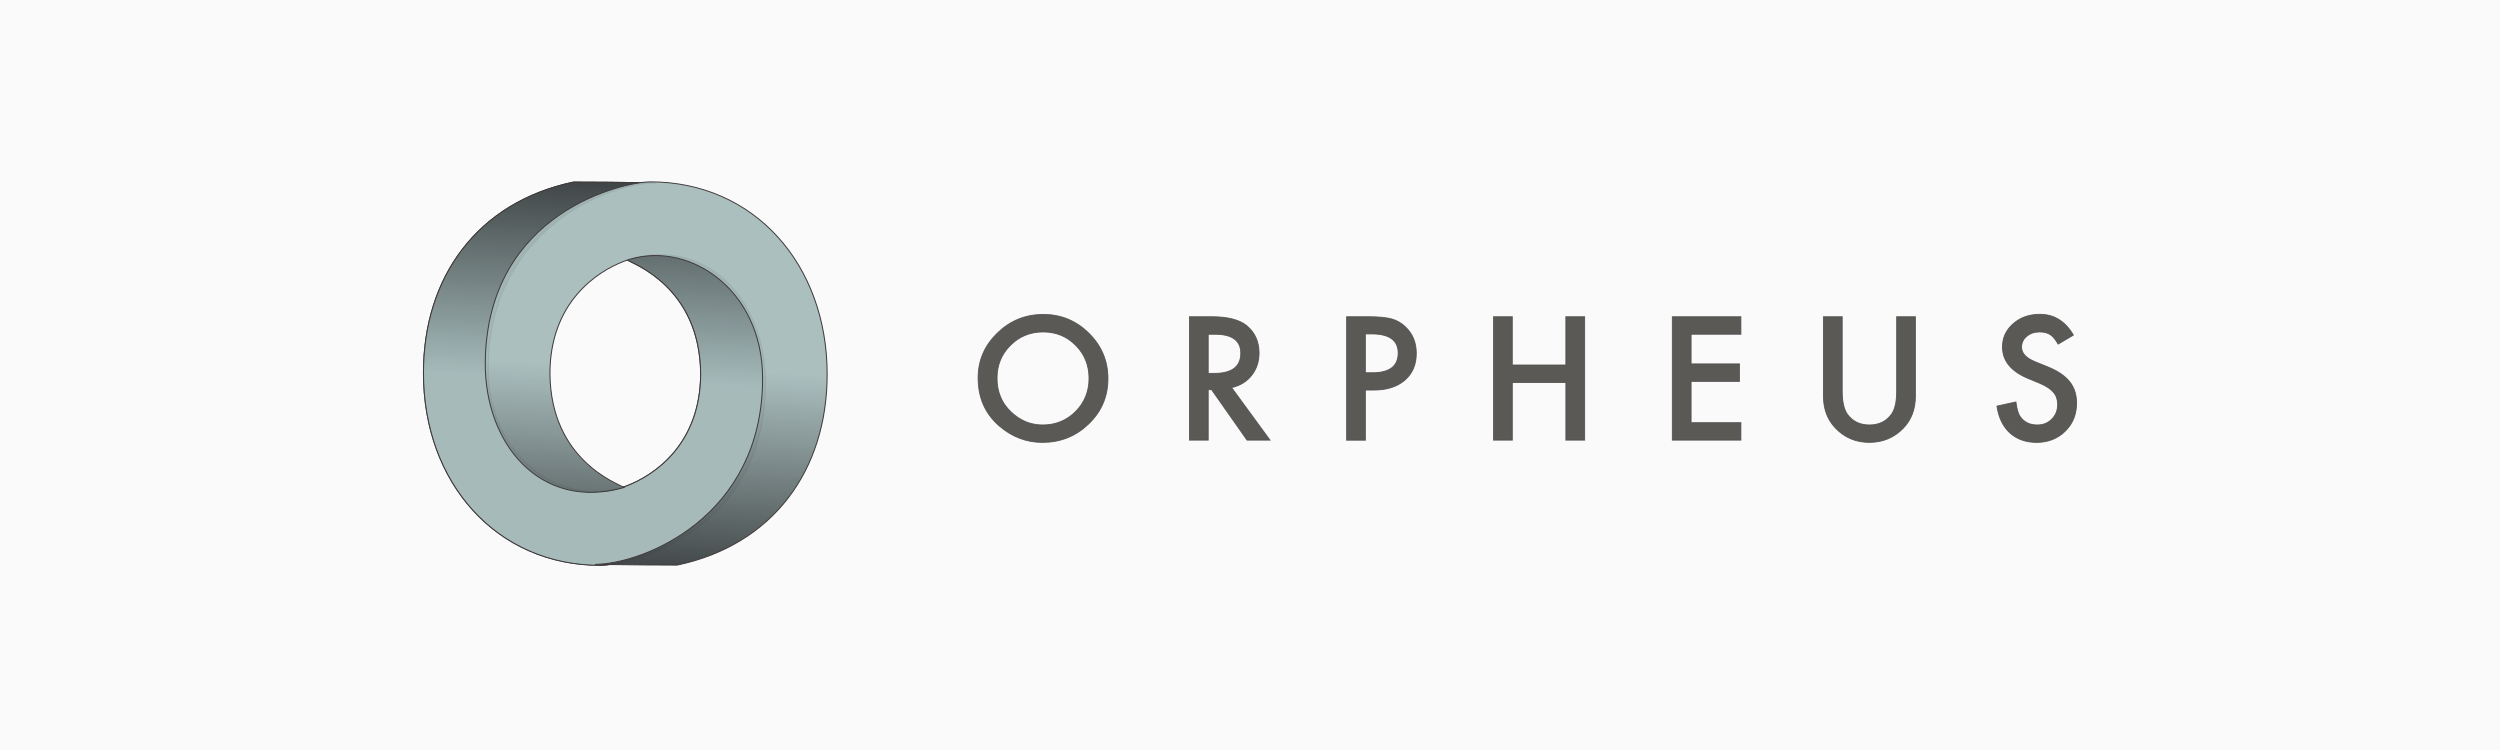
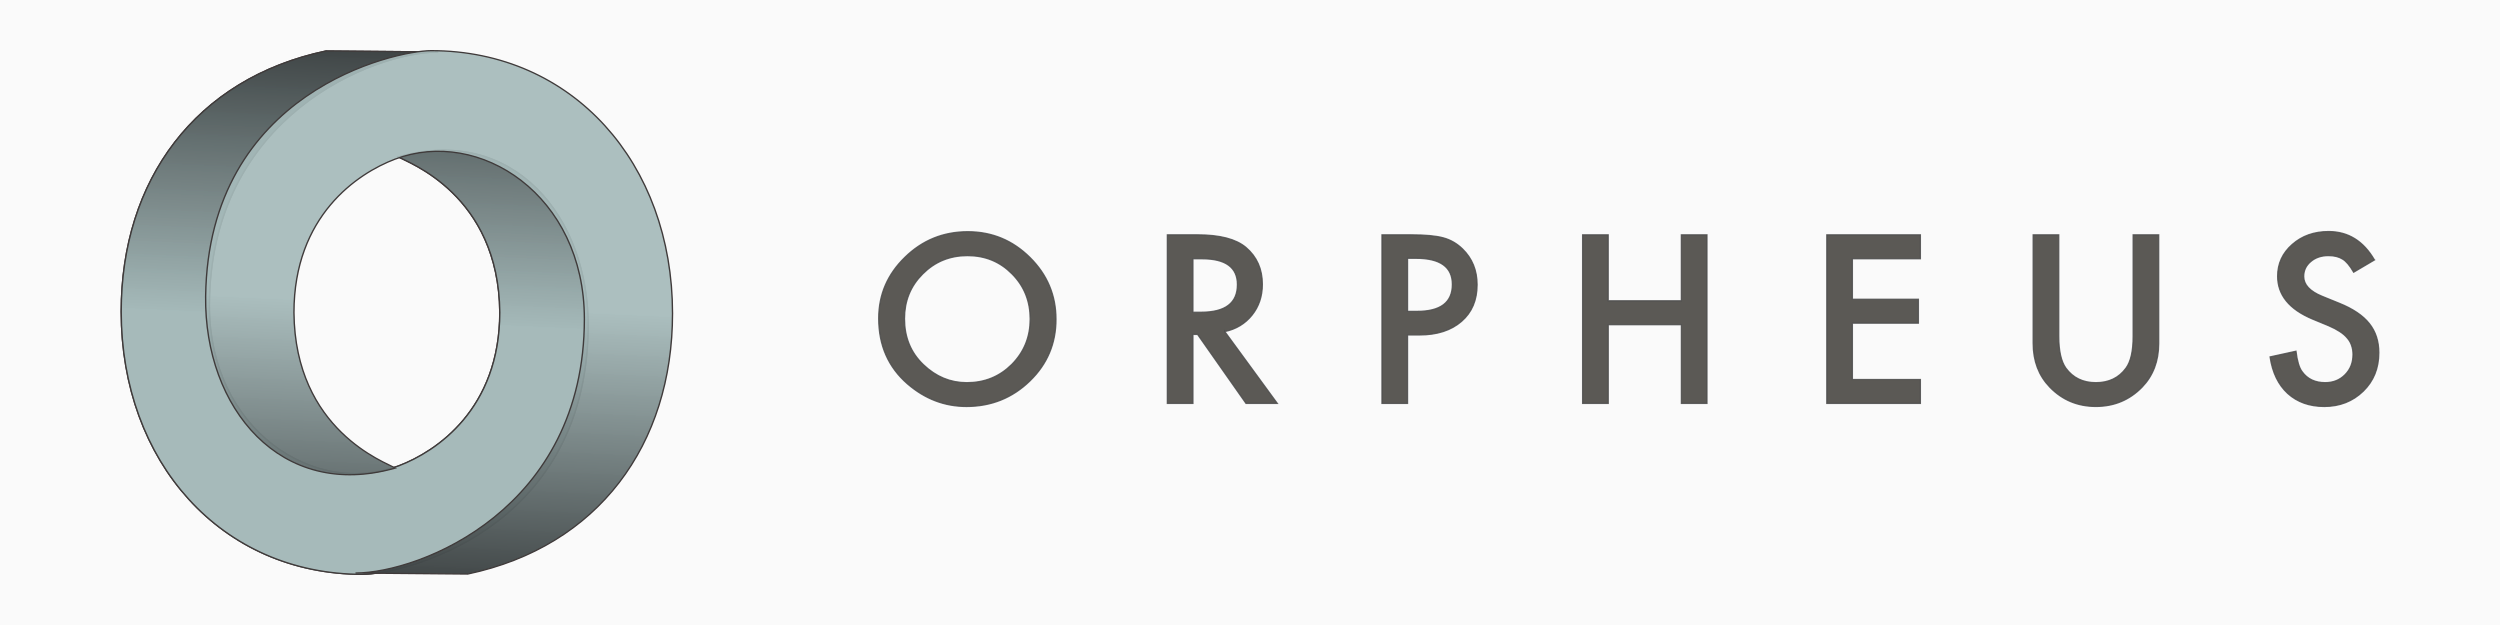
- <svg xmlns="http://www.w3.org/2000/svg" xmlns:xlink="http://www.w3.org/1999/xlink" xml:space="preserve" viewBox="0 0 1000 300" version="1.1" id="svg7">
-   <defs id="defs4">
-     <linearGradient id="b">
-       <stop offset="0" stop-color="#fff" id="stop1" />
-       <stop offset="1" style="stop-color:#2c2c2c;stop-opacity:1" id="stop2" />
-     </linearGradient>
-     <linearGradient id="a">
-       <stop offset="0" stop-color="#fff" id="stop3" />
-       <stop offset="1" style="stop-color:#2a2a2a;stop-opacity:1" id="stop4" />
-     </linearGradient>
-     <linearGradient xlink:href="#a" id="d" x1="-553.27" x2="-666.12" y1="525.91" y2="413.05" gradientTransform="matrix(-1.15967 0 0 .9987 -614.19 -388.84)" gradientUnits="userSpaceOnUse" />
-     <linearGradient xlink:href="#a" id="e" x1="-553.27" x2="-715.525" y1="525.91" y2="365.122" gradientTransform="matrix(-1.15967 0 0 .9987 -613.356 -389.193)" gradientUnits="userSpaceOnUse" />
-     <linearGradient xlink:href="#linearGradient6" id="linearGradient1" gradientUnits="userSpaceOnUse" gradientTransform="matrix(-0.99884,0,0,0.9987,-529.01,-388.84)" x1="-525.084" y1="468.773" x2="-530.577" y2="354.365" />
-     <linearGradient id="linearGradient6">
-       <stop offset="0" id="stop5" style="stop-color:#a5baba;stop-opacity:0.927;" />
-       <stop stop-color="#fff" offset="1" id="stop6" style="stop-color:#19191a;stop-opacity:1;" />
+ <svg xmlns="http://www.w3.org/2000/svg" xmlns:xlink="http://www.w3.org/1999/xlink" width="200" height="50">
+   <defs>
+     <linearGradient id="A" x1="-4.535" y1="79.323" x2=".952" y2="-34.936" gradientUnits="userSpaceOnUse">
+       <stop offset="0" stop-color="#a5baba" stop-opacity=".927" />
+       <stop stop-color="#19191a" offset="1" />
    </linearGradient>
  </defs>
-   <rect width="1000" height="300" x="0" y="0" style="fill:#fafafa;fill-opacity:0.98;stroke:none;stroke-width:0.998" id="rect4" />
-   <g id="g8">
-     <g id="g1" transform="matrix(1.012377,0,0,0.9527517,169.3862,72.97885)" style="display:inline;stroke-width:0.406;stroke-dasharray:none">
-       <path d="M 80.177,32.442 C 113.355,22.316 135.502,50.89 135.075,85.23 134.29,148.273 80.199,160.745 69.836,160.745 28.944,160.745 0,126.204 0,79.964 0,39.625 21.44,8.343 59.253,-0.154 69.618,-0.169 73.368,-0.065 91.726,0.156 73.052,0.225 25.502,19.764 25.502,78.251 c 0,38.141 30.413,58.96 54.792,49.138 C 91.208,122.992 109.526,109.904 109.526,80.218 109.24,44.024 82.984,34.123 80.177,32.442 Z" color="#000000" fill="url(#linearGradient3002)" id="use8" style="display:inline;fill:url(#linearGradient1);fill-rule:evenodd;stroke:#3f3a3a;stroke-width:0.406;stroke-dasharray:none" />
-       <use x="0" y="0" xlink:href="#use8" fill="#3f3a3a" stroke="#3f3a3a" id="use10" style="display:inline;stroke-width:0.406;stroke-dasharray:none" />
-       <use x="0" y="0" xlink:href="#use8" transform="rotate(180,79.75,80.25)" fill="#3f3a3a" stroke="#3f3a3a" id="use11" style="display:inline;stroke-width:0.406;stroke-dasharray:none" />
+   <path d="M0 0h200v50H0z" fill="#fafafa" fill-opacity=".98" />
+   <g transform="matrix(.273136 0 0 .273136 -36.56799 -15.81669)">
+     <g transform="matrix(1.012377 0 0 .952752 169.3862 72.97885)" stroke-width=".406">
+       <path d="M80.177 32.442C113.355 22.316 135.502 50.89 135.075 85.23c-.784 63.043-54.875 75.515-65.239 75.515C28.944 160.745 0 126.204 0 79.964 0 39.625 21.44 8.343 59.253-.154l32.473.31C73.052.225 25.502 19.764 25.502 78.251c0 38.141 30.413 58.96 54.792 49.138 10.914-4.397 29.232-17.484 29.232-47.171-.287-36.194-26.542-46.095-29.349-47.776z" fill="url(#A)" id="B" fill-rule="evenodd" stroke="#3f3a3a" stroke-width=".406" stroke-dasharray="none" />
+       <g fill="#3f3a3a" stroke="#3f3a3a">
+         <use xlink:href="#B" />
+         <use xlink:href="#B" transform="rotate(180 79.75 80.25)" />
+       </g>
    </g>
-     <g aria-label="ORPHEUS" style="font-weight:500;font-size:7.444px;font-family:'DM Mono';-inkscape-font-specification:'DM Mono, Medium';text-align:center;letter-spacing:2.619px;text-anchor:middle;fill:#5b5955;stroke:#000;stroke-width:0.043;stroke-opacity:0.84;stop-color:#000;fill-opacity:1" id="g7">
-       <path d="M24.016 9.96q0-1.184.869-2.034.865-.85 2.078-.85 1.2 0 2.058.857.861.858.861 2.06 0 1.211-.865 2.054-.869.847-2.097.847-1.087 0-1.952-.752-.952-.833-.952-2.181zm.854.012q0 .93.625 1.53.622.6 1.436.6.883 0 1.49-.61.607-.619.607-1.506 0-.897-.6-1.504-.596-.61-1.475-.61-.876 0-1.48.61-.603.603-.603 1.49zM35.467 10.4l1.738 2.392h-1.036l-1.603-2.297h-.153v2.297h-.847V7.18h.993q1.112 0 1.606.418.545.466.545 1.229 0 .596-.341 1.025-.342.429-.902.549zm-1.054-.643h.27q1.202 0 1.202-.92 0-.86-1.17-.86h-.302ZM41.514 10.513v2.28h-.847V7.18h.96q.705 0 1.065.099.363.098.64.37.483.473.483 1.193 0 .77-.516 1.22-.517.451-1.392.451zm0-.785h.316q1.167 0 1.167-.897 0-.87-1.203-.87h-.28zM48.153 9.376h2.42V7.18h.848v5.612h-.847v-2.62h-2.42v2.62h-.848V7.18h.847zM58.482 7.976h-2.25v1.349h2.184v.796h-2.184v1.875h2.25v.796h-3.097V7.18h3.097zM63.06 7.18v3.38q0 .724.236 1.058.353.484.992.484.644 0 .996-.484.237-.323.237-1.057V7.18h.846v3.612q0 .887-.552 1.461-.622.64-1.527.64t-1.522-.64q-.553-.574-.553-1.46V7.18Z" style="font-weight:400;font-family:Futura;-inkscape-font-specification:'Futura, Normal';text-align:start;text-anchor:start;stroke:#4d4d4d;fill:#5b5955;fill-opacity:1" transform="matrix(8.85244 0 0 8.79788 178.647 63.52)" id="path6" />
-       <path d="m73.505 8.016-.687.408q-.193-.335-.367-.437-.182-.116-.47-.116-.352 0-.585.2-.232.196-.232.494 0 .411.61.662l.56.229q.684.276 1 .676.316.396.316.974 0 .774-.516 1.28-.52.508-1.29.508-.731 0-1.207-.432-.469-.433-.585-1.218l.857-.189q.059.494.204.683.262.364.763.364.396 0 .658-.266.262-.265.262-.672 0-.164-.047-.298-.044-.138-.142-.25-.095-.117-.247-.215-.153-.102-.364-.193l-.541-.225q-1.153-.487-1.153-1.425 0-.632.484-1.058.483-.429 1.203-.429.97 0 1.516.945z" style="font-weight:400;font-family:Futura;-inkscape-font-specification:'Futura, Normal';text-align:start;text-anchor:start;display:inline;stroke:#4d4d4d;fill:#5b5955;fill-opacity:1" transform="matrix(8.85244 0 0 8.79788 178.647 63.52)" id="path7" />
-     </g>
+     <path d="M391.247 151.147q0-10.417 7.693-17.895 7.657-7.478 18.395-7.478 10.623 0 18.218 7.54 7.622 7.549 7.622 18.124 0 10.654-7.657 18.071-7.693 7.452-18.564 7.452-9.623 0-17.28-6.616-8.428-7.329-8.428-19.188zm7.56.106q0 8.182 5.533 13.461 5.506 5.279 12.712 5.279 7.817 0 13.19-5.367 5.373-5.446 5.373-13.25 0-7.892-5.311-13.232-5.276-5.367-13.057-5.367-7.755 0-13.102 5.367-5.338 5.305-5.338 13.109zm93.809 3.765l15.386 21.045h-9.171l-14.19-20.209h-1.354v20.209h-7.498V126.689h8.79q9.844 0 14.217 3.678 4.825 4.1 4.825 10.813 0 5.244-3.019 9.018-3.028 3.774-7.985 4.83zm-9.33-5.657h2.39q10.641 0 10.641-8.094 0-7.566-10.357-7.566h-2.673zm62.861 6.651v20.059h-7.498V126.689h8.498q6.241 0 9.428.871 3.213.862 5.666 3.255 4.276 4.161 4.276 10.496 0 6.774-4.568 10.733-4.577 3.968-12.323 3.968zm0-6.906h2.797q10.331 0 10.331-7.892 0-7.654-10.649-7.654h-2.479zm58.771-3.097h21.423V126.689h7.507v49.374h-7.498v-23.05h-21.423v23.05h-7.507V126.689h7.498zm91.437-12.317h-19.918V145.56h19.334v7.003h-19.334v16.496h19.918v7.003H668.939V126.689h27.416zm40.526-7.003v29.737q0 6.37 2.089 9.308 3.125 4.258 8.782 4.258 5.701 0 8.817-4.258 2.098-2.842 2.098-9.299V126.689h7.489v31.778q0 7.804-4.887 12.854-5.506 5.631-13.518 5.631-8.011 0-13.473-5.631-4.895-5.05-4.895-12.845V126.689zm92.464 7.355l-6.082 3.59q-1.709-2.947-3.249-3.845-1.611-1.021-4.161-1.021-3.116 0-5.179 1.76-2.054 1.724-2.054 4.346 0 3.616 5.4 5.824l4.957 2.015q6.055 2.428 8.852 5.947 2.797 3.484 2.797 8.569 0 6.81-4.568 11.261-4.603 4.469-11.42 4.469-6.471 0-10.685-3.801-4.152-3.809-5.179-10.716l7.587-1.663q.522 4.346 1.806 6.009 2.319 3.202 6.754 3.202 3.506 0 5.825-2.34 2.319-2.331 2.319-5.912 0-1.443-.416-2.622-.39-1.214-1.257-2.199-.841-1.029-2.187-1.892-1.354-.897-3.222-1.698l-4.789-1.98q-10.207-4.285-10.207-12.537 0-5.56 4.285-9.308 4.276-3.774 10.649-3.774 8.587 0 13.42 8.314z" stroke-opacity=".84" fill="#5b5955" stroke="#4d4d4d" stroke-width=".378" />
  </g>
</svg>
